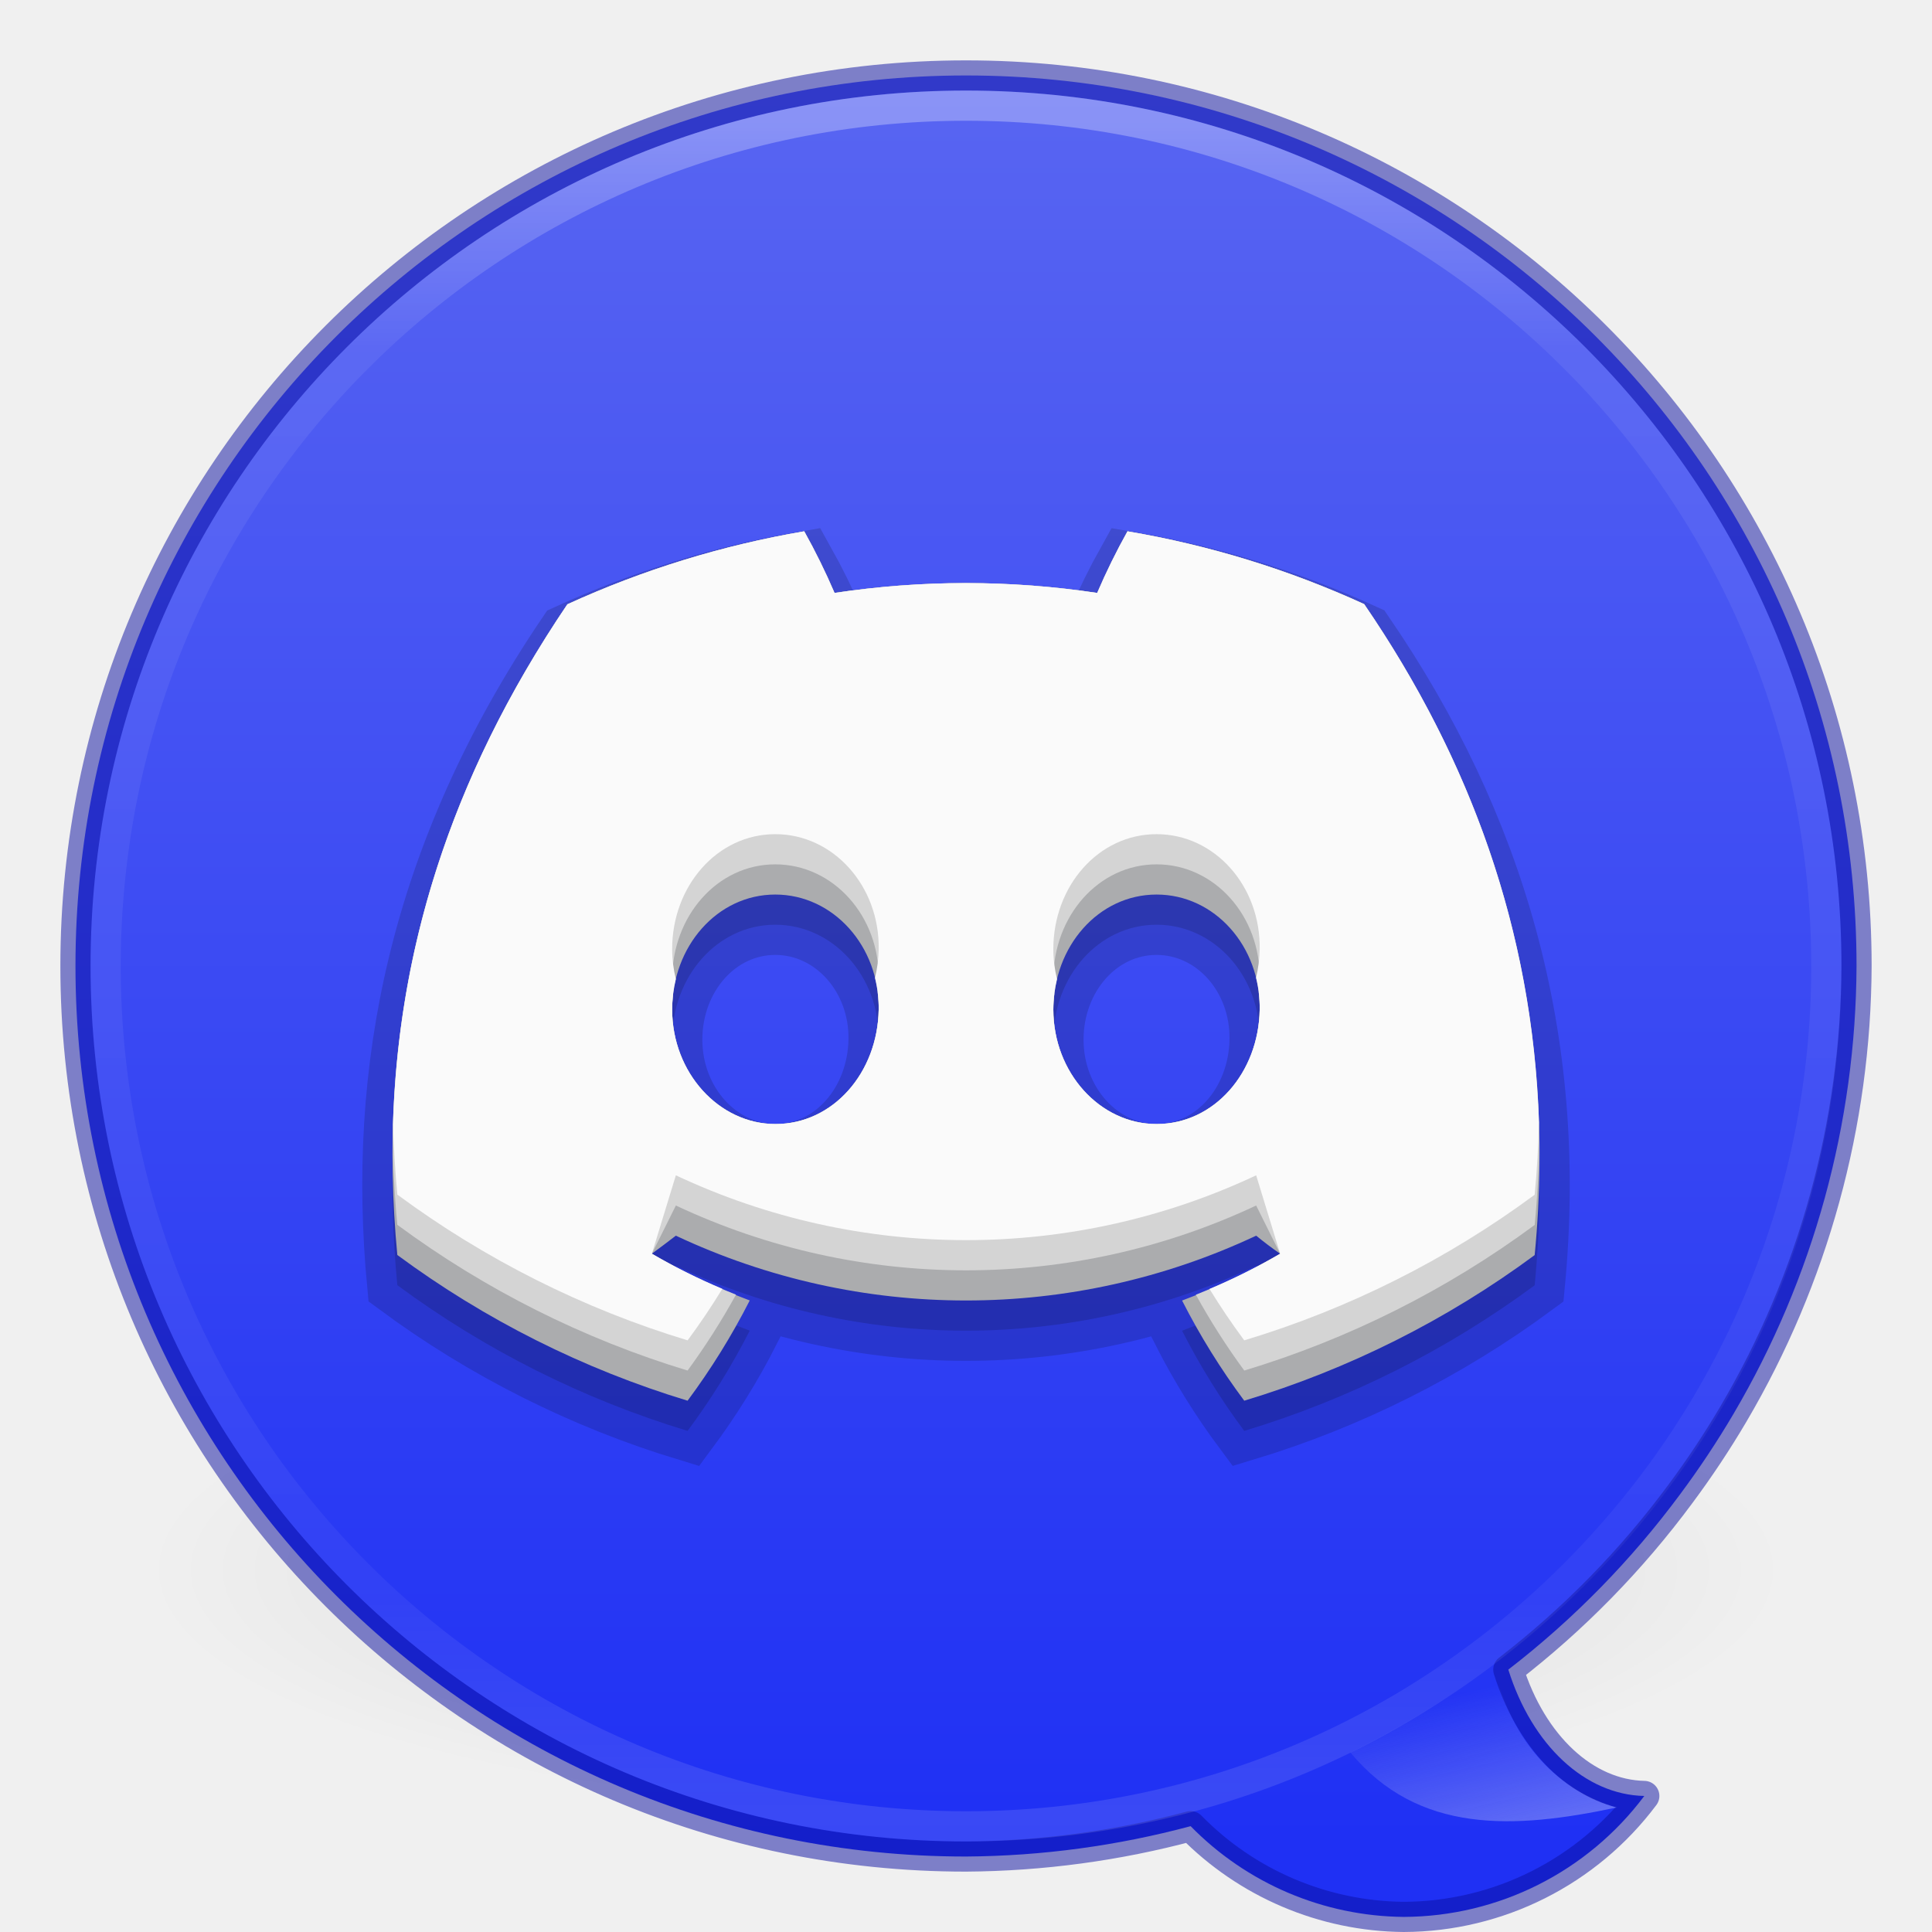
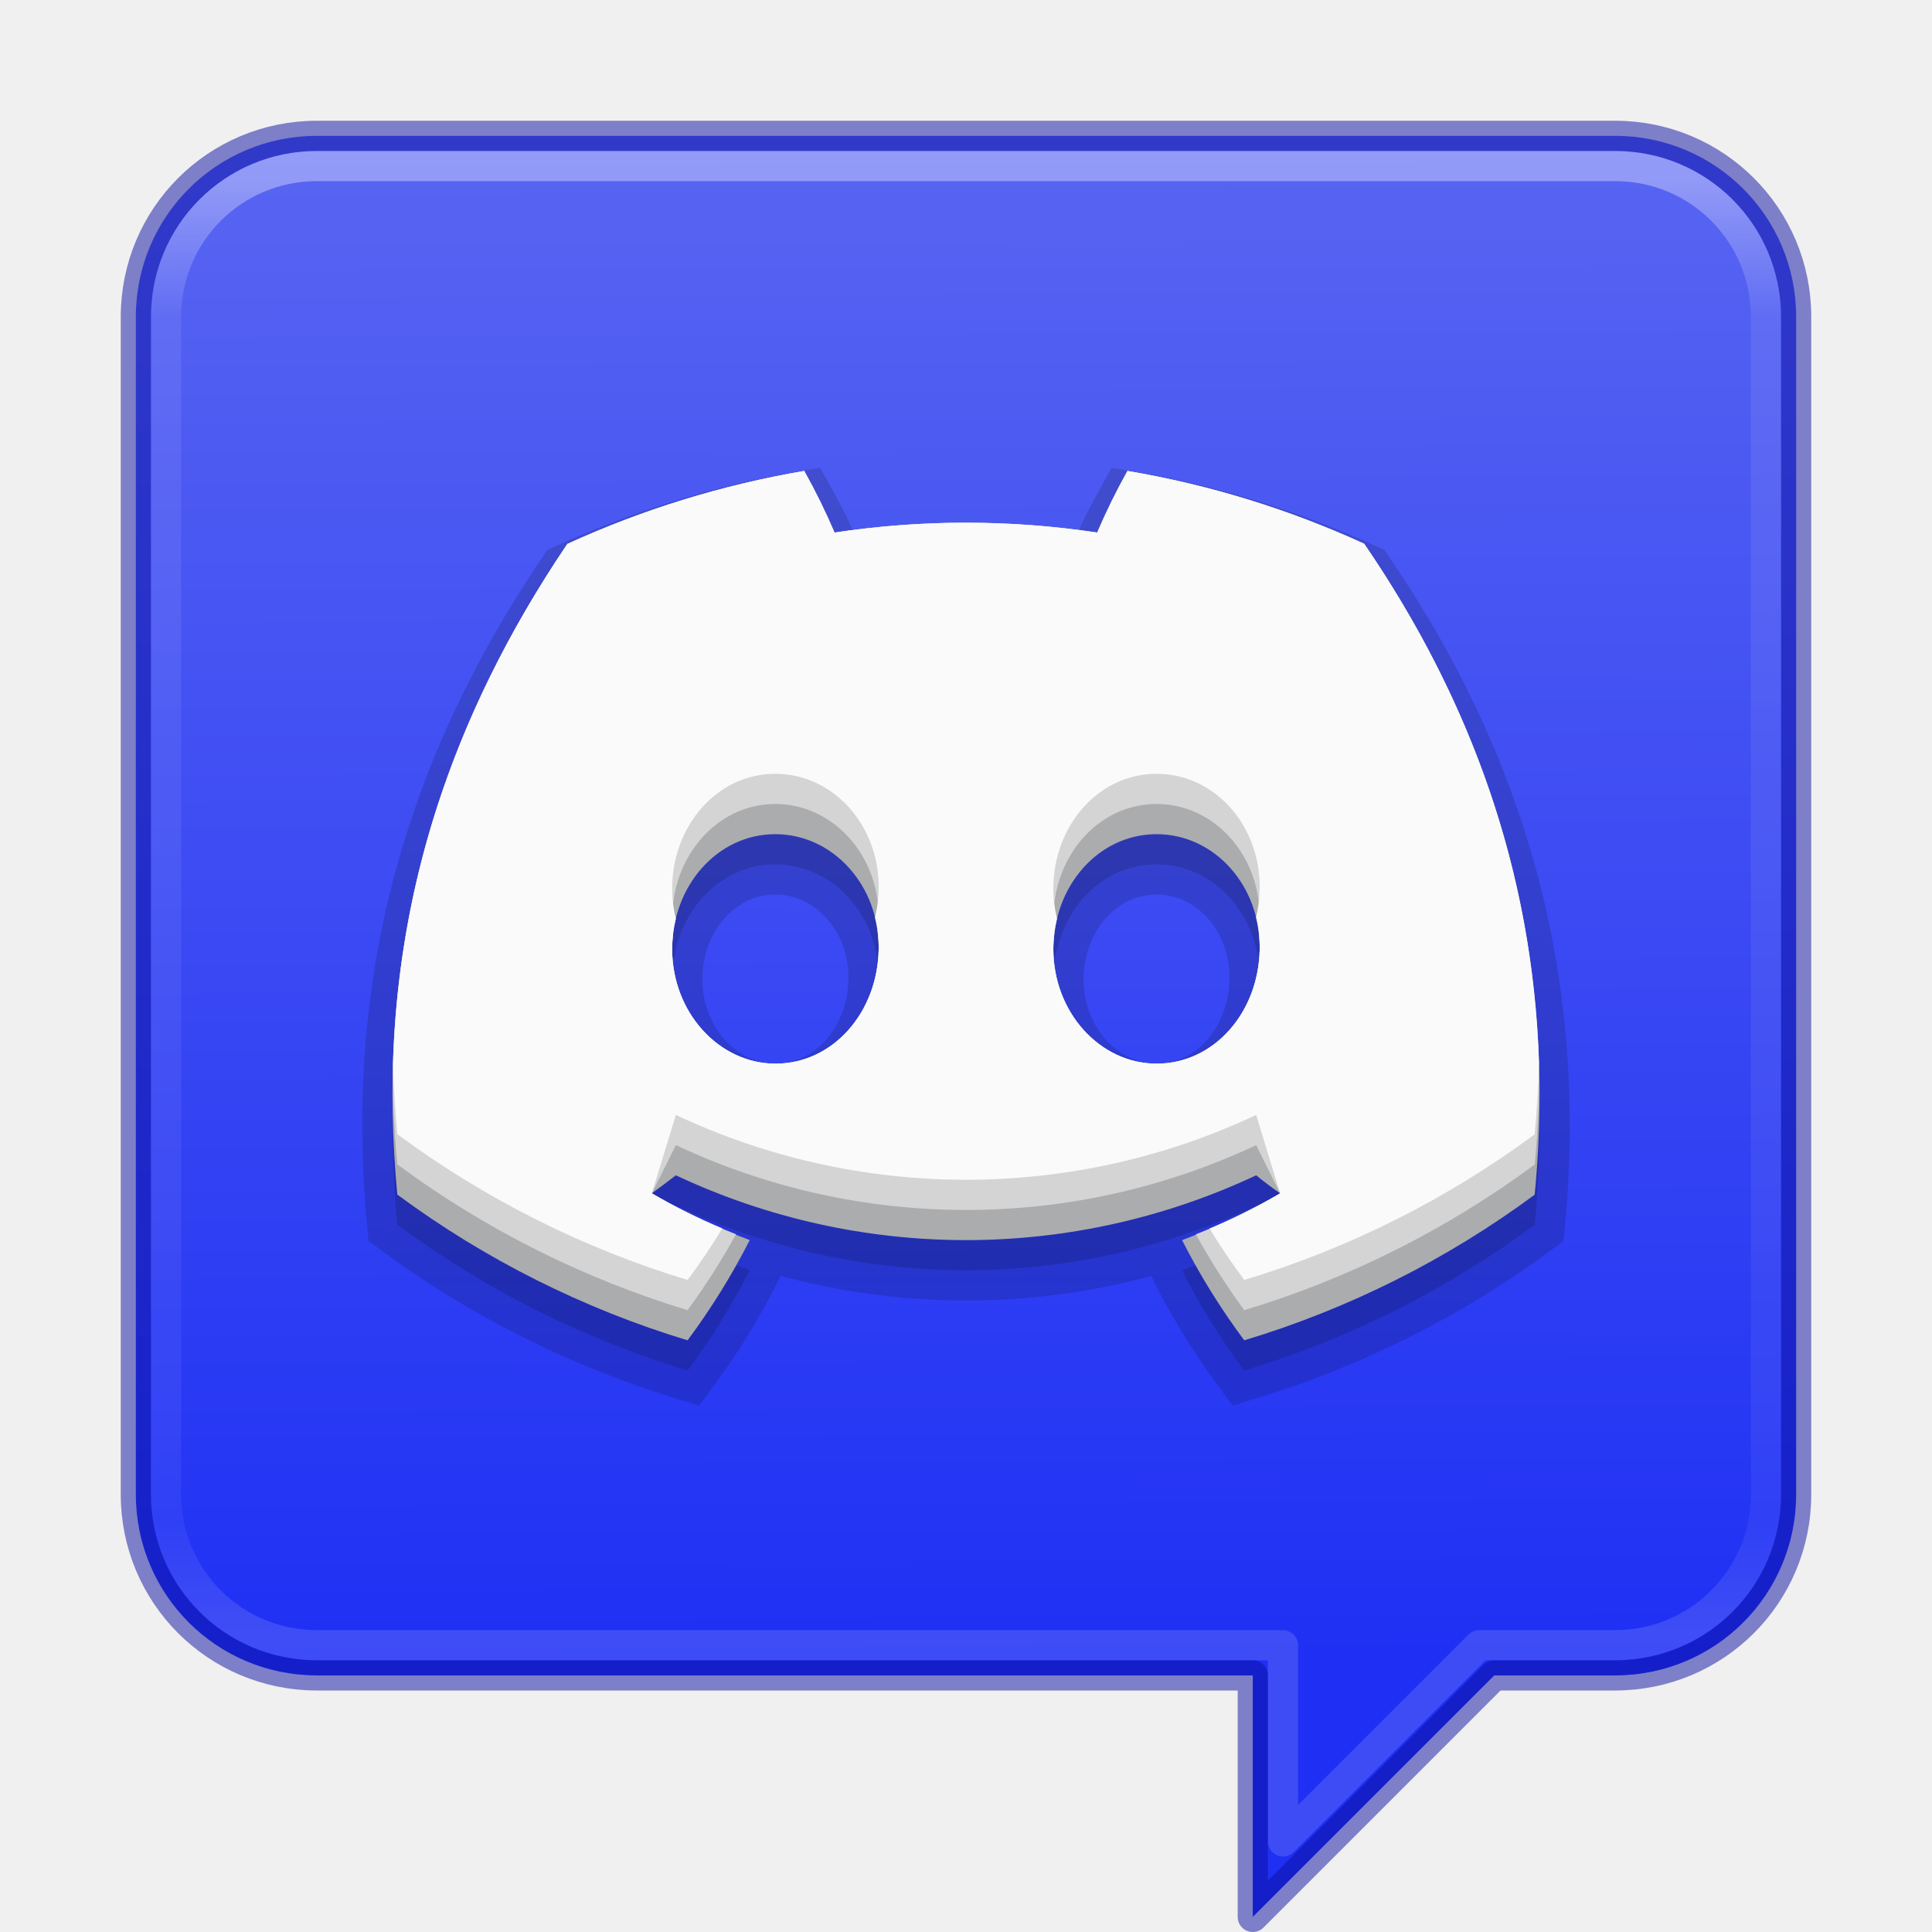
<svg xmlns="http://www.w3.org/2000/svg" xmlns:xlink="http://www.w3.org/1999/xlink" width="64" height="64" viewBox="0 0 64 64" fill="none" version="1.1" id="svg4" xml:space="preserve">
  <defs id="defs4">
    <linearGradient id="linearGradient24">
      <stop style="stop-color:#fafafa;stop-opacity:1;" offset="0" id="stop24" />
      <stop style="stop-color:#fafafa;stop-opacity:0;" offset="1" id="stop25" />
    </linearGradient>
    <linearGradient id="linearGradient23">
      <stop offset="0" style="stop-color:#ffffff;stop-opacity:1" id="stop20" />
      <stop offset="0.134" style="stop-color:#ffffff;stop-opacity:0.235" id="stop21" />
      <stop offset="0.866" style="stop-color:#ffffff;stop-opacity:0.157" id="stop22" />
      <stop offset="1" style="stop-color:#ffffff;stop-opacity:0.392" id="stop23" />
    </linearGradient>
    <linearGradient id="linearGradient2">
      <stop style="stop-color:#5865f2;stop-opacity:1;" offset="0" id="stop3-3" />
      <stop style="stop-color:#1f30f4;stop-opacity:1;" offset="1" id="stop4-5" />
    </linearGradient>
    <style id="style1">.g{fill:#000;}.g,.h,.i{stroke-width:0px;}.h{fill:url(#e);}.i{fill:#fff;}</style>
    <style id="style1-6">.cls-1{fill:#fff;}</style>
    <style id="style1-67">.cls-1{fill:#fff;}</style>
    <style id="style1-56">.g{fill:#000;}.g,.h,.i{stroke-width:0px;}.h{fill:url(#e);}.i{fill:#fff;}</style>
    <style id="style1-7">.g{fill:#000;}.g,.h,.i{stroke-width:0px;}.h{fill:url(#e);}.i{fill:#fff;}</style>
    <style id="style1-5">.g{fill:#000;}.g,.h,.i{stroke-width:0px;}.h{fill:url(#e);}.i{fill:#fff;}</style>
    <style id="style1-3">.g{fill:#000;}.g,.h,.i{stroke-width:0px;}.h{fill:url(#e);}.i{fill:#fff;}</style>
    <style id="style1-6-1">.cls-1{fill:#fff;}</style>
    <style id="style1-2">.g{fill:#000;}.g,.h,.i{stroke-width:0px;}.h{fill:url(#e);}.i{fill:#fff;}</style>
    <style id="style1-6-8">.cls-1{fill:#fff;}</style>
-     <linearGradient xlink:href="#linearGradient2" id="linearGradient11" x1="32" y1="3" x2="32" y2="61" gradientUnits="userSpaceOnUse" />
-     <linearGradient xlink:href="#linearGradient23" id="linearGradient20" x1="32" y1="4" x2="32" y2="60" gradientUnits="userSpaceOnUse" />
-     <linearGradient xlink:href="#linearGradient24" id="linearGradient25" x1="53.554" y1="59.876" x2="52.483" y2="55.162" gradientUnits="userSpaceOnUse" />
+     <linearGradient xlink:href="#linearGradient2" id="linearGradient11" x1="32" y1="3" x2="32" y2="61" gradientUnits="userSpaceOnUse" gradientTransform="translate(0,-65)" />
+     <linearGradient xlink:href="#linearGradient23" id="linearGradient20" x1="32" y1="4" x2="32" y2="60" gradientUnits="userSpaceOnUse" gradientTransform="translate(0,-65)" />
+     <linearGradient xlink:href="#linearGradient24" id="linearGradient25" x1="53.554" y1="59.876" x2="52.483" y2="55.162" gradientUnits="userSpaceOnUse" gradientTransform="translate(0,-65)" />
    <linearGradient id="linearGradient3820-7-2">
      <stop offset="0" style="stop-color:#000000;stop-opacity:1" id="stop3822-2-6" />
      <stop offset="1" style="stop-color:#000000;stop-opacity:0" id="stop3824-1-2" />
    </linearGradient>
    <radialGradient xlink:href="#linearGradient3820-7-2" id="radialGradient3" gradientUnits="userSpaceOnUse" gradientTransform="matrix(0.3823536,7.5555777e-8,-1.8372241e-8,0.1115198,-5.925427,36.33585)" cx="99.189" cy="185.297" fx="99.189" fy="185.297" r="62.769" />
    <radialGradient xlink:href="#linearGradient3820-7-2" id="radialGradient4" gradientUnits="userSpaceOnUse" gradientTransform="matrix(0.2549024,5.3967361e-8,-1.2248161e-8,0.07965545,6.716382,44.24067)" cx="99.189" cy="185.297" fx="99.189" fy="185.297" r="62.769" />
+     <linearGradient id="linearGradient909">
+       <stop id="stop901" style="stop-color:#cd9ef7;stop-opacity:1" offset="0" />
+       <stop id="stop907" style="stop-color:#a56de2;stop-opacity:1" offset="1" />
+     </linearGradient>
+     <linearGradient y2="39.317" x2="24" y1="5.898" x1="24" gradientTransform="matrix(1.432432,0,0,1.436283,-2.378375,-2.470783)" gradientUnits="userSpaceOnUse" id="linearGradient3904" xlink:href="#linearGradient4270" />
+     <linearGradient id="linearGradient4270">
+       <stop id="stop4272" style="stop-color:#ffffff;stop-opacity:1" offset="0" />
+       <stop id="stop4274" style="stop-color:#ffffff;stop-opacity:0.235" offset="0.094" />
+       <stop id="stop4276" style="stop-color:#ffffff;stop-opacity:0.157" offset="0.927" />
+       <stop id="stop4278" style="stop-color:#ffffff;stop-opacity:0.392" offset="1" />
+     </linearGradient>
+     <linearGradient xlink:href="#linearGradient2" id="linearGradient899" x1="31.781" y1="4.927" x2="32" y2="55" gradientUnits="userSpaceOnUse" />
+     <linearGradient id="linearGradient18">
+       <stop style="stop-color:#ffffff;stop-opacity:1;" offset="0" id="stop18" />
+       <stop style="stop-color:#ffffff;stop-opacity:0;" offset="1" id="stop19" />
+     </linearGradient>
+     <linearGradient id="linearGradient17">
+       <stop offset="0" style="stop-color:#ffffff;stop-opacity:1" id="stop14" />
+       <stop offset="0.145" style="stop-color:#ffffff;stop-opacity:0.235" id="stop15" />
+       <stop offset="0.855" style="stop-color:#ffffff;stop-opacity:0.157" id="stop16" />
+       <stop offset="1" style="stop-color:#ffffff;stop-opacity:0.392" id="stop17" />
+     </linearGradient>
+     <style id="style1-0">.g{fill:#000;}.g,.h,.i{stroke-width:0px;}.h{fill:url(#e);}.i{fill:#fff;}</style>
+     <style id="style1-7-23">.g{fill:#000;}.g,.h,.i{stroke-width:0px;}.h{fill:url(#e);}.i{fill:#fff;}</style>
+     <style id="style1-5-7">.g{fill:#000;}.g,.h,.i{stroke-width:0px;}.h{fill:url(#e);}.i{fill:#fff;}</style>
+     <style id="style1-3-2">.g{fill:#000;}.g,.h,.i{stroke-width:0px;}.h{fill:url(#e);}.i{fill:#fff;}</style>
+     <style id="style1-6-28">.cls-1{fill:#fff;}</style>
+     <linearGradient xlink:href="#linearGradient17" id="linearGradient12" x1="24" y1="6" x2="24" y2="44" gradientUnits="userSpaceOnUse" gradientTransform="translate(0,-51)" />
+     <linearGradient xlink:href="#linearGradient18" id="linearGradient19" x1="38.264" y1="46.5" x2="36.881" y2="41" gradientUnits="userSpaceOnUse" gradientTransform="translate(0,-51)" />
+     <radialGradient xlink:href="#linearGradient3820-7-2" id="radialGradient3-3" gradientUnits="userSpaceOnUse" gradientTransform="matrix(0.3823536,7.5555777e-8,-1.8372241e-8,0.1115198,-5.925427,36.33585)" cx="99.189" cy="185.297" fx="99.189" fy="185.297" r="62.769" />
+     <radialGradient xlink:href="#linearGradient3820-7-2" id="radialGradient4-6" gradientUnits="userSpaceOnUse" gradientTransform="matrix(0.2549024,5.3967361e-8,-1.2248161e-8,0.07965545,6.716382,44.24067)" cx="99.189" cy="185.297" fx="99.189" fy="185.297" r="62.769" />
+     <style id="style1-62">.g{fill:#000;}.g,.h,.i{stroke-width:0px;}.h{fill:url(#e);}.i{fill:#fff;}</style>
+     <style id="style1-6-9">.cls-1{fill:#fff;}</style>
+     <style id="style1-67-1">.cls-1{fill:#fff;}</style>
+     <style id="style1-56-2">.g{fill:#000;}.g,.h,.i{stroke-width:0px;}.h{fill:url(#e);}.i{fill:#fff;}</style>
+     <style id="style1-7-1">.g{fill:#000;}.g,.h,.i{stroke-width:0px;}.h{fill:url(#e);}.i{fill:#fff;}</style>
+     <style id="style1-5-2">.g{fill:#000;}.g,.h,.i{stroke-width:0px;}.h{fill:url(#e);}.i{fill:#fff;}</style>
+     <style id="style1-3-7">.g{fill:#000;}.g,.h,.i{stroke-width:0px;}.h{fill:url(#e);}.i{fill:#fff;}</style>
+     <style id="style1-6-1-9">.cls-1{fill:#fff;}</style>
+     <style id="style1-2-3">.g{fill:#000;}.g,.h,.i{stroke-width:0px;}.h{fill:url(#e);}.i{fill:#fff;}</style>
+     <style id="style1-6-8-1">.cls-1{fill:#fff;}</style>
+     <linearGradient xlink:href="#linearGradient2" id="linearGradient9" x1="24" y1="5" x2="24" y2="45" gradientUnits="userSpaceOnUse" gradientTransform="translate(0,-51)" />
+     <linearGradient id="linearGradient1201">
+       <stop id="stop1193" style="stop-color:#ffffff;stop-opacity:1" offset="0" />
+       <stop id="stop1195" style="stop-color:#ffffff;stop-opacity:0.235" offset="0.074" />
+       <stop id="stop1197" style="stop-color:#ffffff;stop-opacity:0.157" offset="0.926" />
+       <stop id="stop1199" style="stop-color:#ffffff;stop-opacity:0.392" offset="1" />
+     </linearGradient>
+     <linearGradient x1="39" y1="6" x2="39" y2="40" id="linearGradient3058-5" xlink:href="#linearGradient1201" gradientUnits="userSpaceOnUse" gradientTransform="translate(74)" />
+     <linearGradient xlink:href="#linearGradient2" id="linearGradient930-9-2" x1="16.692" y1="2.5" x2="16.692" y2="27.769" gradientUnits="userSpaceOnUse" gradientTransform="matrix(1.444444,0,0,1.444444,74.88891,0.888891)" />
+     <linearGradient id="linearGradient30">
+       <stop style="stop-color:#ffffff;stop-opacity:1;" offset="0" id="stop30" />
+       <stop style="stop-color:#fafafa;stop-opacity:0;" offset="1" id="stop31" />
+     </linearGradient>
+     <linearGradient id="linearGradient22">
+       <stop id="stop13" style="stop-color:#ffffff;stop-opacity:1" offset="0" />
+       <stop id="stop20-9" style="stop-color:#ffffff;stop-opacity:0.235" offset="0.135" />
+       <stop id="stop21-4" style="stop-color:#ffffff;stop-opacity:0.157" offset="0.865" />
+       <stop id="stop22-7" style="stop-color:#ffffff;stop-opacity:0.392" offset="1" />
+     </linearGradient>
+     <style id="style1-79">.g{fill:#000;}.g,.h,.i{stroke-width:0px;}.h{fill:url(#e);}.i{fill:#fff;}</style>
+     <style id="style1-7-2">.g{fill:#000;}.g,.h,.i{stroke-width:0px;}.h{fill:url(#e);}.i{fill:#fff;}</style>
+     <style id="style1-5-0">.g{fill:#000;}.g,.h,.i{stroke-width:0px;}.h{fill:url(#e);}.i{fill:#fff;}</style>
+     <style id="style1-53">.g{fill:#000;}.g,.h,.i{stroke-width:0px;}.h{fill:url(#e);}.i{fill:#fff;}</style>
+     <style id="style1-6-2">.cls-1{fill:#fff;}</style>
+     <style id="style1-67-3">.cls-1{fill:#fff;}</style>
+     <style id="style1-675">.g{fill:#000;}.g,.h,.i{stroke-width:0px;}.h{fill:url(#e);}.i{fill:#fff;}</style>
+     <style id="style1-7-3">.g{fill:#000;}.g,.h,.i{stroke-width:0px;}.h{fill:url(#e);}.i{fill:#fff;}</style>
+     <style id="style1-5-5">.g{fill:#000;}.g,.h,.i{stroke-width:0px;}.h{fill:url(#e);}.i{fill:#fff;}</style>
+     <style id="style1-3-9">.g{fill:#000;}.g,.h,.i{stroke-width:0px;}.h{fill:url(#e);}.i{fill:#fff;}</style>
+     <style id="style1-6-6">.cls-1{fill:#fff;}</style>
+     <style id="style1-70">.g{fill:#000;}.g,.h,.i{stroke-width:0px;}.h{fill:url(#e);}.i{fill:#fff;}</style>
+     <style id="style1-6-3">.cls-1{fill:#fff;}</style>
+     <linearGradient id="linearGradient3820-7-2-2">
+       <stop offset="0" style="stop-color:#3d3d3d;stop-opacity:1" id="stop3822-2-6-36" />
+       <stop offset="0.5" style="stop-color:#686868;stop-opacity:0.498" id="stop3864-8-7-6" />
+       <stop offset="1" style="stop-color:#686868;stop-opacity:0" id="stop3824-1-2-4" />
+     </linearGradient>
+     <radialGradient cx="99.157" cy="186.171" r="62.769" fx="99.157" fy="186.171" id="radialGradient3108-6" xlink:href="#linearGradient3820-7-2-2" gradientUnits="userSpaceOnUse" gradientTransform="matrix(0.2147314,0,0,0.06794726,-5.313625,15.11686)" />
+     <linearGradient xlink:href="#linearGradient22" id="linearGradient13" x1="16" y1="3" x2="16" y2="29" gradientUnits="userSpaceOnUse" gradientTransform="translate(0,-33)" />
+     <linearGradient xlink:href="#linearGradient2" id="linearGradient29" x1="16" y1="3" x2="16" y2="30" gradientUnits="userSpaceOnUse" gradientTransform="translate(0,-33)" />
+     <linearGradient xlink:href="#linearGradient30" id="linearGradient31" x1="25.003" y1="30.933" x2="23.779" y2="27.459" gradientUnits="userSpaceOnUse" />
+     <linearGradient id="linearGradient4">
+       <stop id="stop1" style="stop-color:#ffffff;stop-opacity:1" offset="0" />
+       <stop id="stop2" style="stop-color:#ffffff;stop-opacity:0.235" offset="0.068" />
+       <stop id="stop3" style="stop-color:#ffffff;stop-opacity:0.157" offset="0.932" />
+       <stop id="stop4" style="stop-color:#ffffff;stop-opacity:0.392" offset="1" />
+     </linearGradient>
+     <linearGradient xlink:href="#linearGradient2" id="linearGradient930-9-2-8" x1="17" y1="2.5" x2="17" y2="29" gradientUnits="userSpaceOnUse" gradientTransform="translate(58)" />
+     <linearGradient x1="24" y1="6.24" x2="24" y2="38.8" id="linearGradient4161-0-2" xlink:href="#linearGradient4" gradientUnits="userSpaceOnUse" gradientTransform="matrix(0.6756757,0,0,0.6756757,57.78379,-0.2162061)" />
  </defs>
-   <g id="g3" transform="matrix(1.125,0,0,1.142852,-3.999998,-13.14464)" style="opacity:0.5;stroke-width:0.882">
-     <path d="m 56,57.002 a 24,6.999 0 1 1 -48,0 24,6.999 0 1 1 48,0 z" id="path2" style="opacity:0.2;fill:url(#radialGradient3);fill-opacity:1;stroke:none;stroke-width:0.882" />
-     <path style="opacity:0.4;fill:url(#radialGradient4);fill-opacity:1;stroke:none;stroke-width:0.882" id="path3" d="m 48,59.002 a 16,4.999 0 1 1 -32,0 16,4.999 0 1 1 32,0 z" />
-   </g>
-   <path d="M 32,2.5 C 15.708,2.5 2.5,15.708 2.5,32 2.5,48.292 15.708,61.5 32,61.5 34.513,61.483 37.014,61.145 39.441,60.494 41.301,62.395 43.841,63.476 46.5,63.5 c 3.138,-0.011 6.088,-1.494 7.969,-4.006 -1.957,-0.041 -3.717,-1.676 -4.504,-4.186 2.159,-1.666 4.076,-3.624 5.697,-5.816 0.635,-0.854 1.224,-1.741 1.764,-2.658 C 60.072,42.337 61.478,37.218 61.5,32 61.5,15.708 48.292,2.5 32,2.5 Z" style="opacity:1;fill:url(#linearGradient11);stroke:#0a0f9f;stroke-linejoin:round;stroke-opacity:0.502" id="path9" />
-   <path class="cls-1" d="m 45.19,21.012 a 31.427,31.427 0 0 0 -7.84,-2.412 21.537,21.537 0 0 0 -1.004,2.041 29.195,29.195 0 0 0 -8.7,0 21.63,21.63 0 0 0 -1.004,-2.041 31.649,31.649 0 0 0 -7.846,2.418 c -4.961,7.341 -6.306,14.499 -5.634,21.555 v 0 a 31.601,31.601 0 0 0 9.615,4.827 23.223,23.223 0 0 0 2.059,-3.321 20.45,20.45 0 0 1 -3.243,-1.548 c 0.272,-0.197 0.538,-0.401 0.795,-0.598 a 22.587,22.587 0 0 0 19.224,0 c 0.26,0.212 0.526,0.415 0.795,0.598 a 20.527,20.527 0 0 1 -3.249,1.551 23.014,23.014 0 0 0 2.059,3.318 31.457,31.457 0 0 0 9.621,-4.824 v 0 C 51.628,34.393 49.491,27.3 45.19,21.012 Z m -19.502,17.222 c -1.874,0 -3.422,-1.701 -3.422,-3.793 0,-2.092 1.494,-3.808 3.416,-3.808 1.922,0 3.458,1.716 3.425,3.808 -0.033,2.092 -1.509,3.793 -3.419,3.793 z m 12.625,0 c -1.877,0 -3.419,-1.701 -3.419,-3.793 0,-2.092 1.494,-3.808 3.419,-3.808 1.925,0 3.449,1.716 3.416,3.808 -0.033,2.092 -1.506,3.793 -3.416,3.793 z" id="path26" style="opacity:0.15;fill:#000000;fill-opacity:1;stroke:#000000;stroke-width:2;stroke-dasharray:none;stroke-opacity:1" />
-   <path class="cls-1" d="m 45.19,21.012 a 31.427,31.427 0 0 0 -7.84,-2.412 21.537,21.537 0 0 0 -1.004,2.041 29.195,29.195 0 0 0 -8.7,0 21.63,21.63 0 0 0 -1.004,-2.041 31.649,31.649 0 0 0 -7.846,2.418 c -4.961,7.341 -6.306,14.499 -5.634,21.555 v 0 a 31.601,31.601 0 0 0 9.615,4.827 23.223,23.223 0 0 0 2.059,-3.321 20.45,20.45 0 0 1 -3.243,-1.548 c 0.272,-0.197 0.538,-0.401 0.795,-0.598 a 22.587,22.587 0 0 0 19.224,0 c 0.26,0.212 0.526,0.415 0.795,0.598 a 20.527,20.527 0 0 1 -3.249,1.551 23.014,23.014 0 0 0 2.059,3.318 31.457,31.457 0 0 0 9.621,-4.824 v 0 C 51.628,34.393 49.491,27.3 45.19,21.012 Z m -19.502,17.222 c -1.874,0 -3.422,-1.701 -3.422,-3.793 0,-2.092 1.494,-3.808 3.416,-3.808 1.922,0 3.458,1.716 3.425,3.808 -0.033,2.092 -1.509,3.793 -3.419,3.793 z m 12.625,0 c -1.877,0 -3.419,-1.701 -3.419,-3.793 0,-2.092 1.494,-3.808 3.419,-3.808 1.925,0 3.449,1.716 3.416,3.808 -0.033,2.092 -1.506,3.793 -3.416,3.793 z" id="path25" style="opacity:0.15;fill:#000000;fill-opacity:1;stroke-width:0.299" />
-   <path class="cls-1" d="m 45.19,20.012 a 31.427,31.427 0 0 0 -7.84,-2.412 21.537,21.537 0 0 0 -1.004,2.041 29.195,29.195 0 0 0 -8.7,0 21.63,21.63 0 0 0 -1.004,-2.041 31.649,31.649 0 0 0 -7.846,2.418 c -4.961,7.341 -6.306,14.499 -5.634,21.555 v 0 a 31.601,31.601 0 0 0 9.615,4.827 23.223,23.223 0 0 0 2.059,-3.321 20.45,20.45 0 0 1 -3.243,-1.548 c 0.272,-0.197 0.538,-0.401 0.795,-0.598 a 22.587,22.587 0 0 0 19.224,0 c 0.26,0.212 0.526,0.415 0.795,0.598 a 20.527,20.527 0 0 1 -3.249,1.551 23.014,23.014 0 0 0 2.059,3.318 31.457,31.457 0 0 0 9.621,-4.824 v 0 C 51.628,33.393 49.491,26.3 45.19,20.012 Z m -19.502,17.222 c -1.874,0 -3.422,-1.701 -3.422,-3.793 0,-2.092 1.494,-3.808 3.416,-3.808 1.922,0 3.458,1.716 3.425,3.808 -0.033,2.092 -1.509,3.793 -3.419,3.793 z m 12.625,0 c -1.877,0 -3.419,-1.701 -3.419,-3.793 0,-2.092 1.494,-3.808 3.419,-3.808 1.925,0 3.449,1.716 3.416,3.808 -0.033,2.092 -1.506,3.793 -3.416,3.793 z" id="path1-9-3" style="fill:#abacae;stroke-width:0.299" />
-   <circle style="opacity:0.3;fill:none;stroke:url(#linearGradient20);stroke-width:1;stroke-linejoin:round;stroke-dasharray:none;stroke-opacity:1" id="path11" cx="32" cy="32" r="28.5" />
-   <path style="opacity:0.3;fill:url(#linearGradient25);stroke:none;stroke-width:1;stroke-linejoin:round;stroke-dasharray:none;stroke-opacity:1" d="m 53.554,59.876 c -3.411,0.725 -6.573,0.88 -8.82,-1.822 1.469,-0.724 3.044,-1.671 4.767,-2.892 0.508,2.585 2.244,4.224 4.054,4.714 z" id="path23" />
-   <path id="path27" style="fill:#d4d4d4;stroke-width:0.299" class="cls-1" d="m 26.641,17.6 c -2.709,0.462 -5.347,1.275 -7.846,2.418 -4.023,5.952 -5.667,11.784 -5.787,17.539 0.009,1.008 0.059,2.012 0.154,3.016 2.906,2.147 6.158,3.78 9.615,4.828 0.588,-0.803 1.123,-1.642 1.604,-2.514 -0.962,-0.381 -1.894,-0.834 -2.787,-1.355 l 0.795,-1.598 c 6.088,2.863 13.135,2.863 19.223,0 l 0.795,1.598 c -0.895,0.522 -1.829,0.976 -2.793,1.357 0.48,0.871 1.015,1.71 1.604,2.512 3.46,-1.043 6.715,-2.675 9.621,-4.824 0.089,-0.918 0.134,-1.82 0.15,-2.711 -0.082,-6.641 -2.162,-12.536 -5.799,-17.854 -2.497,-1.143 -5.132,-1.954 -7.84,-2.412 -0.37,0.662 -0.705,1.343 -1.004,2.041 -2.884,-0.435 -5.817,-0.435 -8.701,0 -0.299,-0.697 -0.634,-1.379 -1.004,-2.041 z m -0.959,11.033 c 1.922,0 3.459,1.716 3.426,3.809 -0.002,0.152 -0.016,0.301 -0.033,0.449 0.021,0.18 0.036,0.364 0.033,0.551 -0.033,2.092 -1.51,3.793 -3.42,3.793 -1.874,0 -3.422,-1.701 -3.422,-3.793 0,-0.171 0.014,-0.339 0.033,-0.504 -0.019,-0.163 -0.033,-0.327 -0.033,-0.496 0,-2.092 1.494,-3.809 3.416,-3.809 z m 12.631,0 c 1.925,0 3.449,1.716 3.416,3.809 -0.002,0.152 -0.014,0.3 -0.031,0.447 0.021,0.181 0.034,0.365 0.031,0.553 -0.033,2.092 -1.506,3.793 -3.416,3.793 -1.877,0 -3.42,-1.701 -3.42,-3.793 0,-0.171 0.014,-0.339 0.033,-0.504 -0.019,-0.163 -0.033,-0.327 -0.033,-0.496 0,-2.092 1.495,-3.809 3.42,-3.809 z" />
-   <path id="path28" style="fill:#fafafa;stroke-width:0.299" class="cls-1" d="m 26.641,17.6 c -2.709,0.462 -5.347,1.275 -7.846,2.418 -3.95,5.844 -5.603,11.573 -5.775,17.227 0.023,0.777 0.069,1.553 0.143,2.328 2.906,2.147 6.158,3.78 9.615,4.828 0.409,-0.552 0.792,-1.121 1.15,-1.707 -0.802,-0.337 -1.582,-0.725 -2.334,-1.162 l 0.795,-2.598 c 6.088,2.863 13.135,2.863 19.223,0 l 0.795,2.598 c -0.754,0.438 -1.536,0.827 -2.34,1.166 0.358,0.585 0.742,1.153 1.15,1.703 3.46,-1.043 6.715,-2.675 9.621,-4.824 0.078,-0.813 0.121,-1.612 0.143,-2.404 -0.213,-6.359 -2.281,-12.028 -5.791,-17.16 -2.497,-1.143 -5.132,-1.954 -7.84,-2.412 -0.37,0.662 -0.705,1.343 -1.004,2.041 -2.884,-0.435 -5.817,-0.435 -8.701,0 -0.299,-0.697 -0.634,-1.379 -1.004,-2.041 z m -0.959,10.033 c 1.922,0 3.459,1.716 3.426,3.809 -0.005,0.33 -0.05,0.648 -0.123,0.953 0.082,0.333 0.129,0.684 0.123,1.047 -0.033,2.092 -1.51,3.793 -3.42,3.793 -1.874,0 -3.422,-1.701 -3.422,-3.793 0,-0.349 0.045,-0.686 0.123,-1.008 -0.078,-0.317 -0.123,-0.648 -0.123,-0.992 0,-2.092 1.494,-3.809 3.416,-3.809 z m 12.631,0 c 1.925,0 3.449,1.716 3.416,3.809 -0.005,0.328 -0.049,0.644 -0.121,0.947 0.083,0.335 0.127,0.688 0.121,1.053 -0.033,2.092 -1.506,3.793 -3.416,3.793 -1.877,0 -3.42,-1.701 -3.42,-3.793 0,-0.349 0.045,-0.686 0.123,-1.008 -0.078,-0.317 -0.123,-0.648 -0.123,-0.992 0,-2.092 1.495,-3.809 3.42,-3.809 z" />
+   <path id="rect5505-21-3-8-5-2-9" style="color:#000000;display:inline;overflow:visible;visibility:visible;fill:url(#linearGradient899);fill-opacity:1;fill-rule:nonzero;stroke:none;stroke-width:1;marker:none;enable-background:accumulate" d="m 10.5,4.5 c -3.324,0 -6,2.676 -6,6 v 39 c 0,3.324 2.676,6 6,6 h 31 v 8 l 8,-8 h 4 c 3.324,0 6,-2.676 6,-6 v -39 c 0,-3.324 -2.676,-6 -6,-6 z" />
+   <path id="rect6741" style="opacity:0.35;fill:none;stroke:url(#linearGradient3904);stroke-width:1;stroke-linecap:round;stroke-linejoin:round;stroke-miterlimit:4;stroke-dasharray:none;stroke-dashoffset:0;stroke-opacity:1" d="m 10.5,5.5 c -2.77,0 -5,2.23 -5,5 v 39 c 0,2.77 2.23,5 5,5 h 32 V 61 L 49,54.5 h 4.5 c 2.77,0 5,-2.23 5,-5 v -39 c 0,-2.77 -2.23,-5 -5,-5 z" />
+   <path id="rect5505-21-9" style="color:#000000;display:inline;overflow:visible;visibility:visible;opacity:1;fill:none;stroke:#0a0f9f;stroke-width:1;stroke-linecap:round;stroke-linejoin:round;stroke-miterlimit:4;stroke-dasharray:none;stroke-dashoffset:0;stroke-opacity:0.502;marker:none;enable-background:accumulate" d="m 10.5,4.5 c -3.324,0 -6,2.676 -6,6 v 39 c 0,3.324 2.676,6 6,6 h 31 v 8 l 8,-8 h 4 c 3.324,0 6,-2.676 6,-6 v -39 c 0,-3.324 -2.676,-6 -6,-6 z" />
+   <path class="cls-1" d="m 45.19,19.012 a 31.427,31.427 0 0 0 -7.84,-2.412 21.537,21.537 0 0 0 -1.004,2.041 29.195,29.195 0 0 0 -8.7,0 21.63,21.63 0 0 0 -1.004,-2.041 31.649,31.649 0 0 0 -7.846,2.418 c -4.961,7.341 -6.306,14.499 -5.634,21.555 v 0 a 31.601,31.601 0 0 0 9.615,4.827 23.223,23.223 0 0 0 2.059,-3.321 20.45,20.45 0 0 1 -3.243,-1.548 c 0.272,-0.197 0.538,-0.401 0.795,-0.598 a 22.587,22.587 0 0 0 19.224,0 c 0.26,0.212 0.526,0.415 0.795,0.598 a 20.527,20.527 0 0 1 -3.249,1.551 23.014,23.014 0 0 0 2.059,3.318 31.457,31.457 0 0 0 9.621,-4.824 v 0 C 51.628,32.393 49.491,25.3 45.19,19.012 Z m -19.502,17.222 c -1.874,0 -3.422,-1.701 -3.422,-3.793 0,-2.092 1.494,-3.808 3.416,-3.808 1.922,0 3.458,1.716 3.425,3.808 -0.033,2.092 -1.509,3.793 -3.419,3.793 z m 12.625,0 c -1.877,0 -3.419,-1.701 -3.419,-3.793 0,-2.092 1.494,-3.808 3.419,-3.808 1.925,0 3.449,1.716 3.416,3.808 -0.033,2.092 -1.506,3.793 -3.416,3.793 z" id="path26" style="opacity:0.15;fill:#000000;fill-opacity:1;stroke:#000000;stroke-width:2;stroke-dasharray:none;stroke-opacity:1" />
+   <path class="cls-1" d="m 45.19,19.012 a 31.427,31.427 0 0 0 -7.84,-2.412 21.537,21.537 0 0 0 -1.004,2.041 29.195,29.195 0 0 0 -8.7,0 21.63,21.63 0 0 0 -1.004,-2.041 31.649,31.649 0 0 0 -7.846,2.418 c -4.961,7.341 -6.306,14.499 -5.634,21.555 v 0 a 31.601,31.601 0 0 0 9.615,4.827 23.223,23.223 0 0 0 2.059,-3.321 20.45,20.45 0 0 1 -3.243,-1.548 c 0.272,-0.197 0.538,-0.401 0.795,-0.598 a 22.587,22.587 0 0 0 19.224,0 c 0.26,0.212 0.526,0.415 0.795,0.598 a 20.527,20.527 0 0 1 -3.249,1.551 23.014,23.014 0 0 0 2.059,3.318 31.457,31.457 0 0 0 9.621,-4.824 v 0 C 51.628,32.393 49.491,25.3 45.19,19.012 Z m -19.502,17.222 c -1.874,0 -3.422,-1.701 -3.422,-3.793 0,-2.092 1.494,-3.808 3.416,-3.808 1.922,0 3.458,1.716 3.425,3.808 -0.033,2.092 -1.509,3.793 -3.419,3.793 z m 12.625,0 c -1.877,0 -3.419,-1.701 -3.419,-3.793 0,-2.092 1.494,-3.808 3.419,-3.808 1.925,0 3.449,1.716 3.416,3.808 -0.033,2.092 -1.506,3.793 -3.416,3.793 z" id="path25" style="opacity:0.15;fill:#000000;fill-opacity:1;stroke-width:0.299" />
+   <path class="cls-1" d="m 45.19,18.012 a 31.427,31.427 0 0 0 -7.84,-2.412 21.537,21.537 0 0 0 -1.004,2.041 29.195,29.195 0 0 0 -8.7,0 21.63,21.63 0 0 0 -1.004,-2.041 31.649,31.649 0 0 0 -7.846,2.418 c -4.961,7.341 -6.306,14.499 -5.634,21.555 v 0 a 31.601,31.601 0 0 0 9.615,4.827 23.223,23.223 0 0 0 2.059,-3.321 20.45,20.45 0 0 1 -3.243,-1.548 c 0.272,-0.197 0.538,-0.401 0.795,-0.598 a 22.587,22.587 0 0 0 19.224,0 c 0.26,0.212 0.526,0.415 0.795,0.598 a 20.527,20.527 0 0 1 -3.249,1.551 23.014,23.014 0 0 0 2.059,3.318 31.457,31.457 0 0 0 9.621,-4.824 v 0 C 51.628,31.393 49.491,24.3 45.19,18.012 Z m -19.502,17.222 c -1.874,0 -3.422,-1.701 -3.422,-3.793 0,-2.092 1.494,-3.808 3.416,-3.808 1.922,0 3.458,1.716 3.425,3.808 -0.033,2.092 -1.509,3.793 -3.419,3.793 z m 12.625,0 c -1.877,0 -3.419,-1.701 -3.419,-3.793 0,-2.092 1.494,-3.808 3.419,-3.808 1.925,0 3.449,1.716 3.416,3.808 -0.033,2.092 -1.506,3.793 -3.416,3.793 z" id="path1-9-3" style="fill:#abacae;stroke-width:0.299" />
+   <path id="path27" style="fill:#d4d4d4;stroke-width:0.299" class="cls-1" d="m 26.641,15.6 c -2.709,0.462 -5.347,1.275 -7.846,2.418 -4.023,5.952 -5.667,11.784 -5.787,17.539 0.009,1.008 0.059,2.012 0.154,3.016 2.906,2.147 6.158,3.78 9.615,4.828 0.588,-0.803 1.123,-1.642 1.604,-2.514 -0.962,-0.381 -1.894,-0.834 -2.787,-1.355 l 0.795,-1.598 c 6.088,2.863 13.135,2.863 19.223,0 l 0.795,1.598 c -0.895,0.522 -1.829,0.976 -2.793,1.357 0.48,0.871 1.015,1.71 1.604,2.512 3.46,-1.043 6.715,-2.675 9.621,-4.824 0.089,-0.918 0.134,-1.82 0.15,-2.711 -0.082,-6.641 -2.162,-12.536 -5.799,-17.854 -2.497,-1.143 -5.132,-1.954 -7.84,-2.412 -0.37,0.662 -0.705,1.343 -1.004,2.041 -2.884,-0.435 -5.817,-0.435 -8.701,0 -0.299,-0.697 -0.634,-1.379 -1.004,-2.041 z m -0.959,11.033 c 1.922,0 3.459,1.716 3.426,3.809 -0.002,0.152 -0.016,0.301 -0.033,0.449 0.021,0.18 0.036,0.364 0.033,0.551 -0.033,2.092 -1.51,3.793 -3.42,3.793 -1.874,0 -3.422,-1.701 -3.422,-3.793 0,-0.171 0.014,-0.339 0.033,-0.504 -0.019,-0.163 -0.033,-0.327 -0.033,-0.496 0,-2.092 1.494,-3.809 3.416,-3.809 z m 12.631,0 c 1.925,0 3.449,1.716 3.416,3.809 -0.002,0.152 -0.014,0.3 -0.031,0.447 0.021,0.181 0.034,0.365 0.031,0.553 -0.033,2.092 -1.506,3.793 -3.416,3.793 -1.877,0 -3.42,-1.701 -3.42,-3.793 0,-0.171 0.014,-0.339 0.033,-0.504 -0.019,-0.163 -0.033,-0.327 -0.033,-0.496 0,-2.092 1.495,-3.809 3.42,-3.809 z" />
+   <path id="path28" style="fill:#fafafa;stroke-width:0.299" class="cls-1" d="m 26.641,15.6 c -2.709,0.462 -5.347,1.275 -7.846,2.418 -3.95,5.844 -5.603,11.573 -5.775,17.227 0.023,0.777 0.069,1.553 0.143,2.328 2.906,2.147 6.158,3.78 9.615,4.828 0.409,-0.552 0.792,-1.121 1.15,-1.707 -0.802,-0.337 -1.582,-0.725 -2.334,-1.162 l 0.795,-2.598 c 6.088,2.863 13.135,2.863 19.223,0 l 0.795,2.598 c -0.754,0.438 -1.536,0.827 -2.34,1.166 0.358,0.585 0.742,1.153 1.15,1.703 3.46,-1.043 6.715,-2.675 9.621,-4.824 0.078,-0.813 0.121,-1.612 0.143,-2.404 -0.213,-6.359 -2.281,-12.028 -5.791,-17.16 -2.497,-1.143 -5.132,-1.954 -7.84,-2.412 -0.37,0.662 -0.705,1.343 -1.004,2.041 -2.884,-0.435 -5.817,-0.435 -8.701,0 -0.299,-0.697 -0.634,-1.379 -1.004,-2.041 z m -0.959,10.033 c 1.922,0 3.459,1.716 3.426,3.809 -0.005,0.33 -0.05,0.648 -0.123,0.953 0.082,0.333 0.129,0.684 0.123,1.047 -0.033,2.092 -1.51,3.793 -3.42,3.793 -1.874,0 -3.422,-1.701 -3.422,-3.793 0,-0.349 0.045,-0.686 0.123,-1.008 -0.078,-0.317 -0.123,-0.648 -0.123,-0.992 0,-2.092 1.494,-3.809 3.416,-3.809 z m 12.631,0 c 1.925,0 3.449,1.716 3.416,3.809 -0.005,0.328 -0.049,0.644 -0.121,0.947 0.083,0.335 0.127,0.688 0.121,1.053 -0.033,2.092 -1.506,3.793 -3.416,3.793 -1.877,0 -3.42,-1.701 -3.42,-3.793 0,-0.349 0.045,-0.686 0.123,-1.008 -0.078,-0.317 -0.123,-0.648 -0.123,-0.992 0,-2.092 1.495,-3.809 3.42,-3.809 z" />
</svg>
